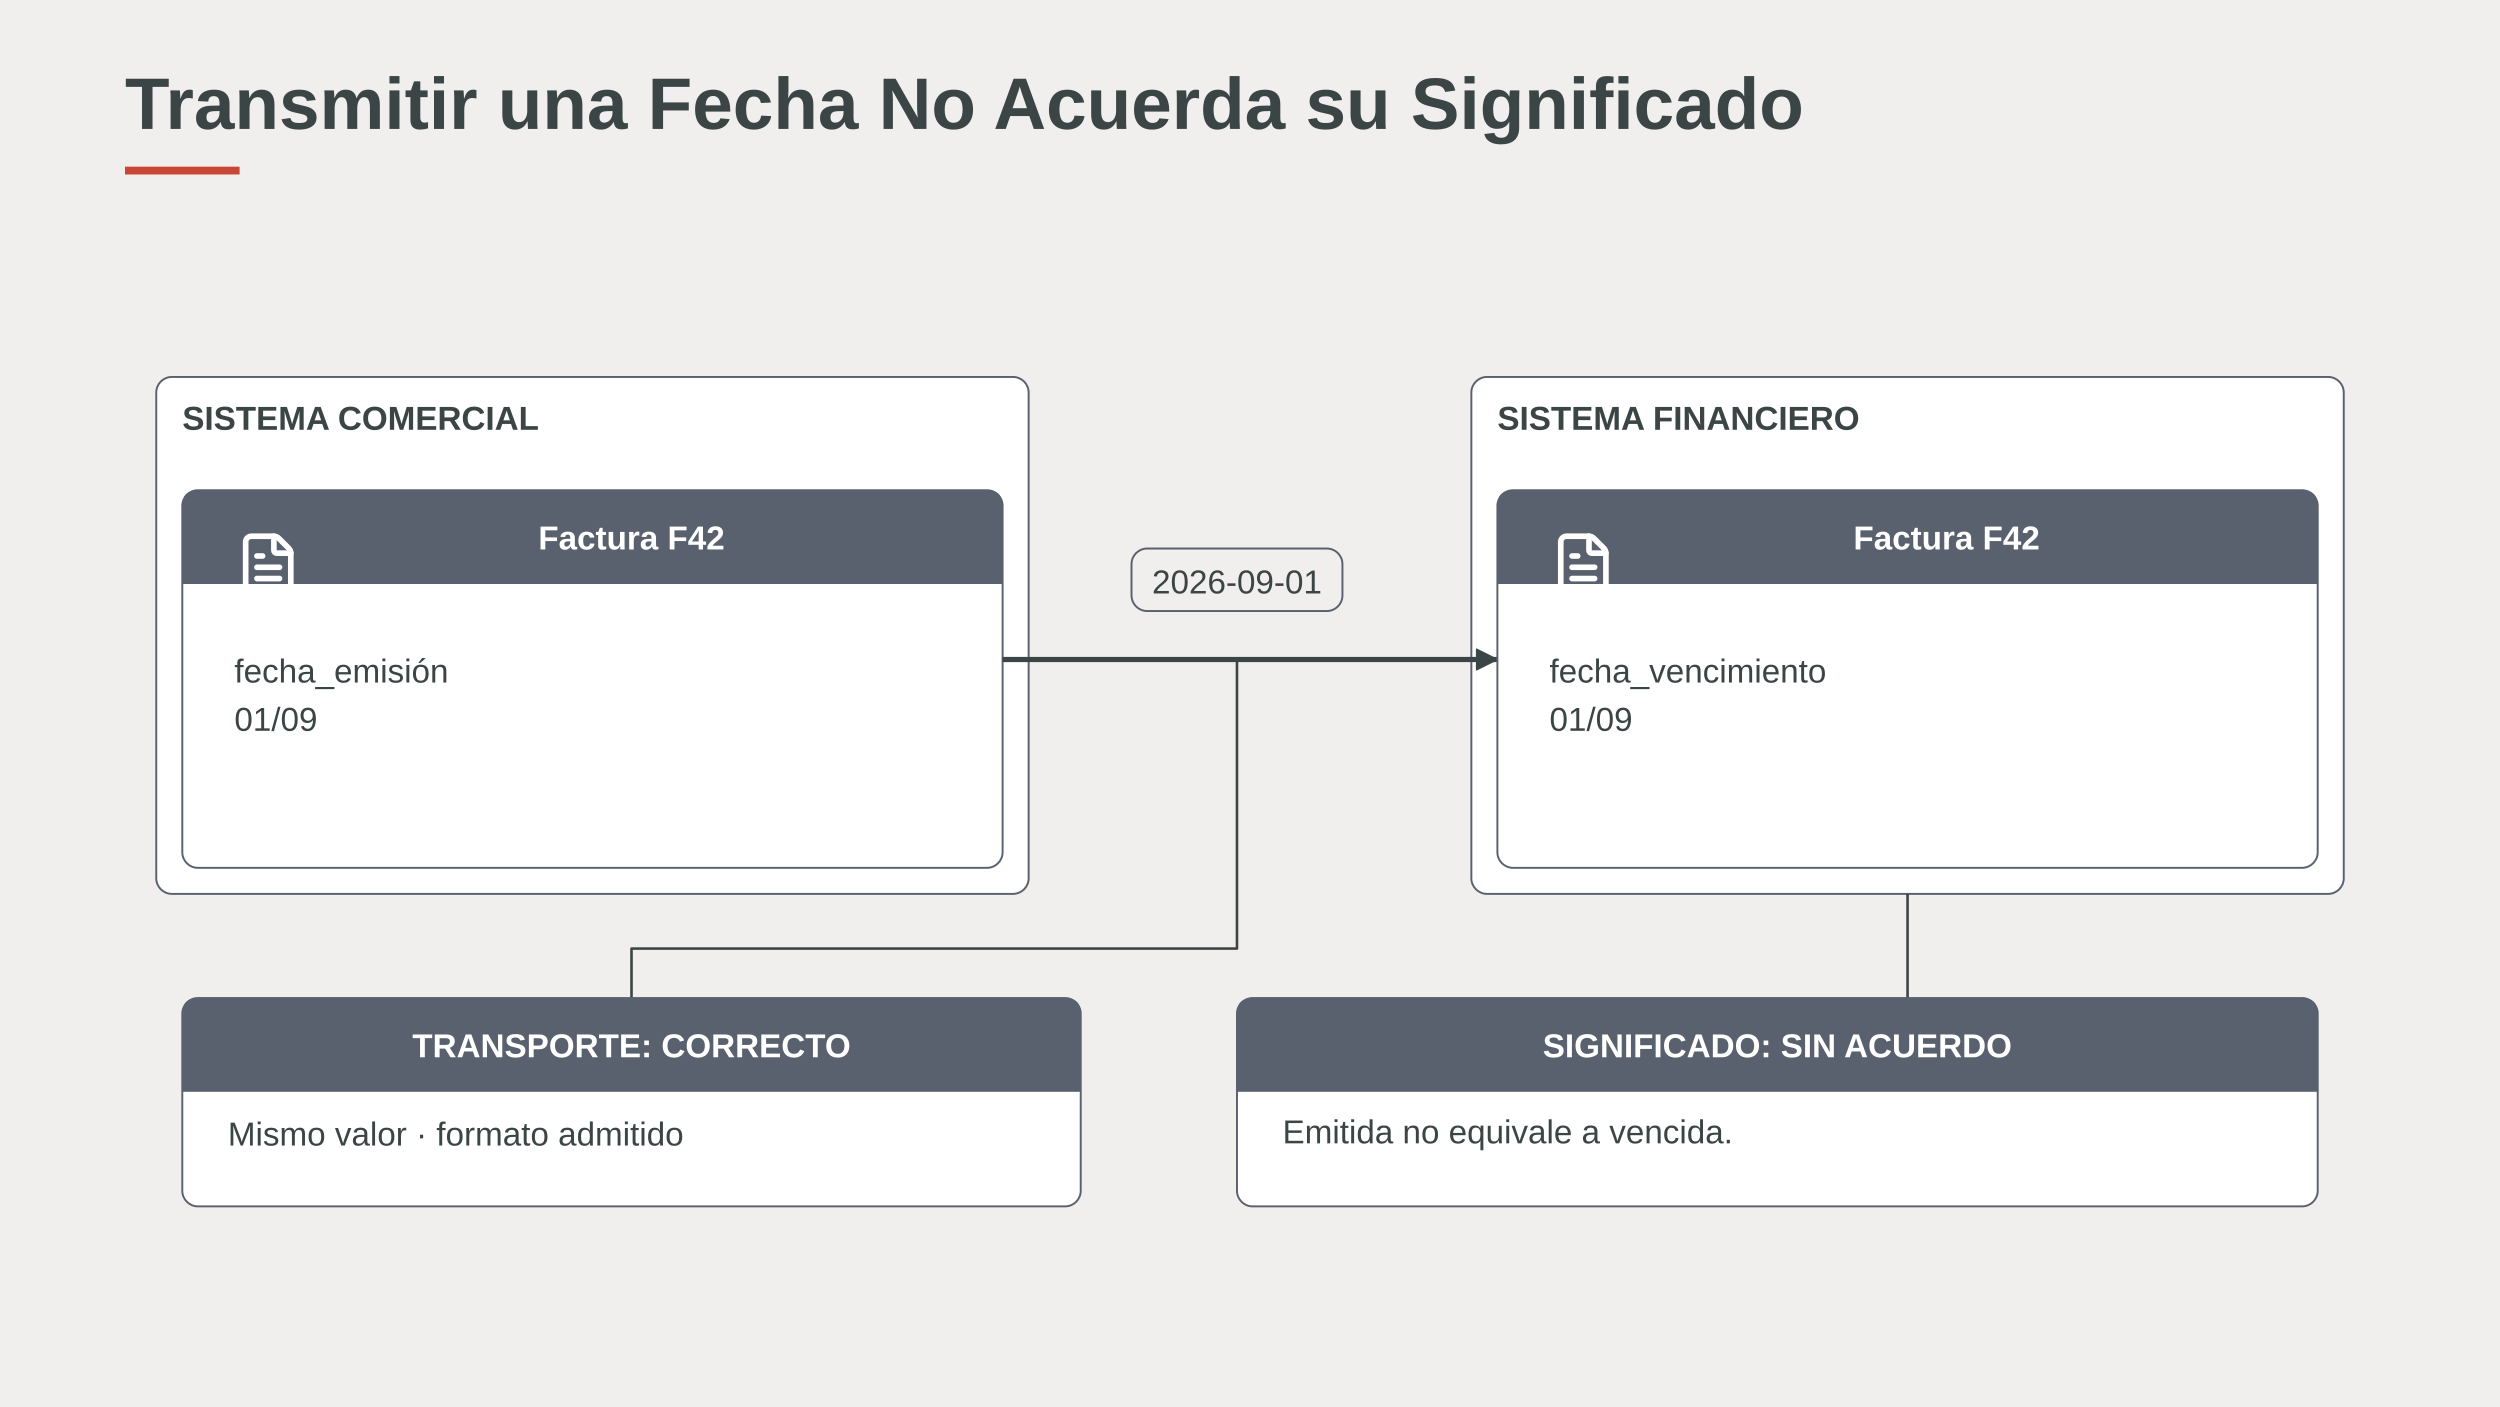
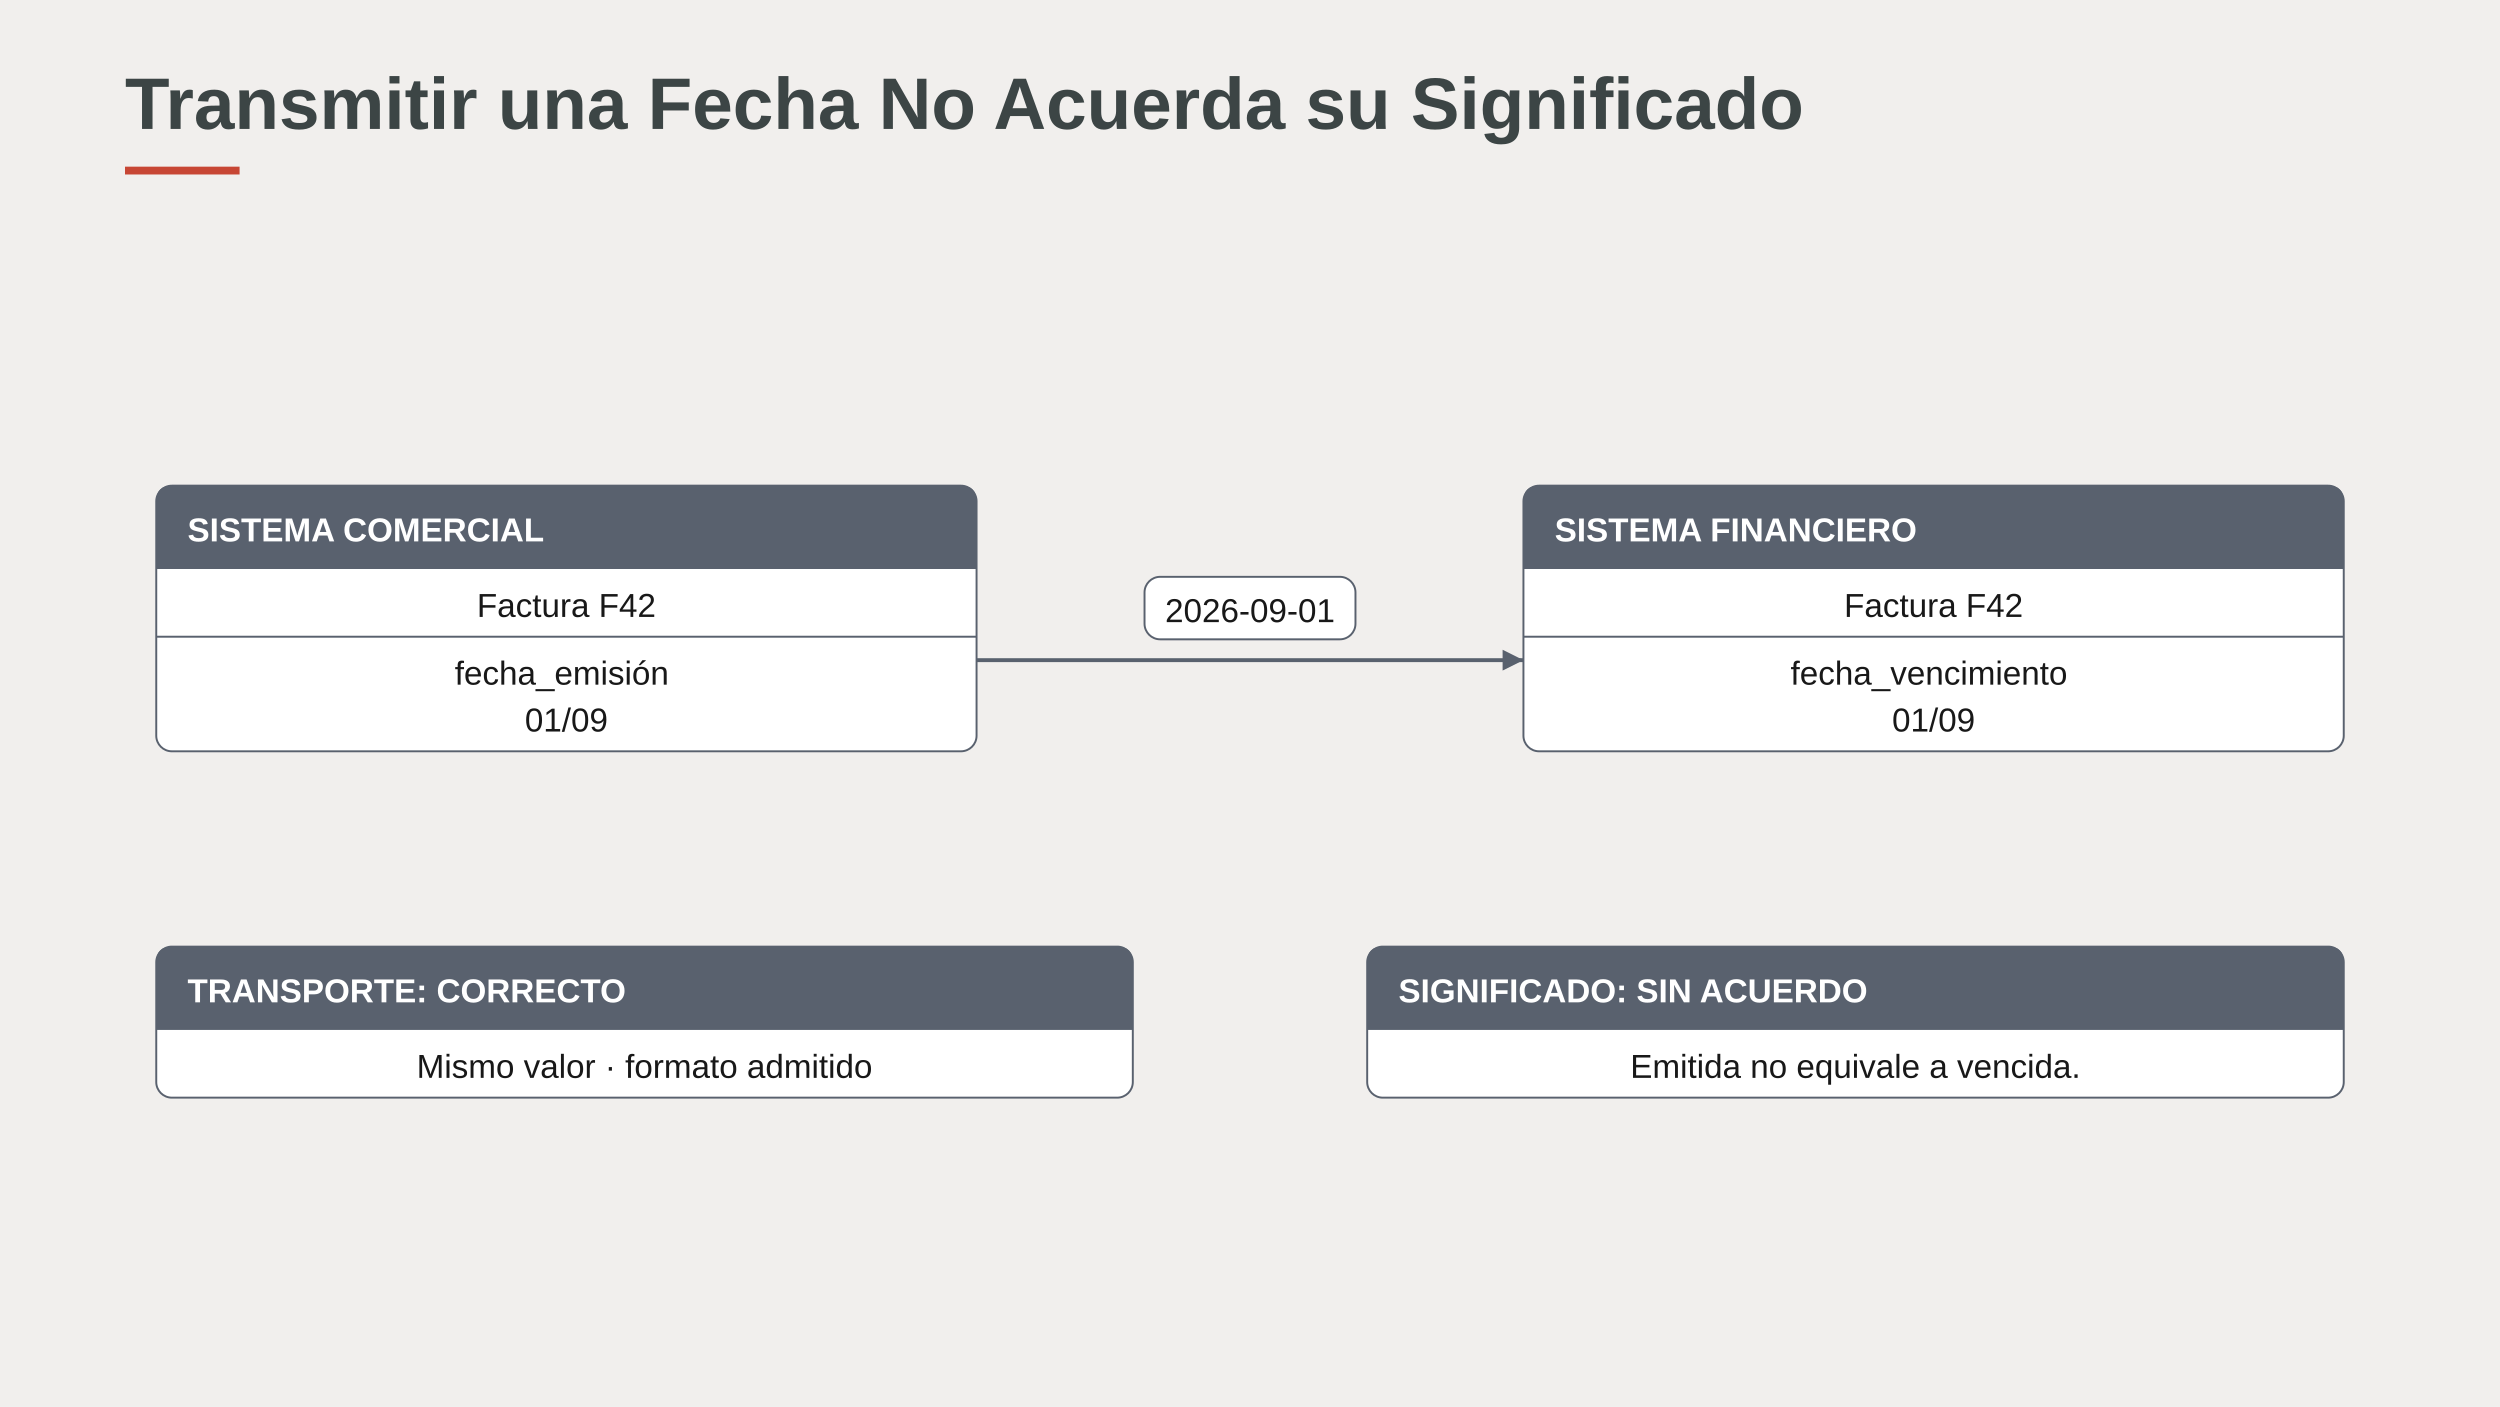
<svg xmlns="http://www.w3.org/2000/svg" viewBox="0 0 1920 1080" role="img" aria-labelledby="title description">
  <g font-family="Segoe UI, Arial, sans-serif">
    <rect x="0" y="0" width="1920" height="1080" rx="0" fill="#F1EFED" stroke="none" stroke-width="2" />
    <rect x="96" y="128" width="88" height="6" rx="0" fill="#C74634" stroke="none" stroke-width="2" />
    <text x="96" y="99" font-size="56" fill="#3C4545" font-weight="700" text-anchor="start">
      <tspan x="96" y="99">Transmitir una Fecha No Acuerda su Significado</tspan>
    </text>
-     <g data-layout="module-artwork" data-reference="governance-architecture" transform="translate(0.000 56.500)" data-center="960 608">
-       <rect x="120" y="233" width="670" height="397" rx="12" fill="#FFFFFF" stroke="#59616E" stroke-width="1.5" />
-       <rect x="1130" y="233" width="670" height="397" rx="12" fill="#FFFFFF" stroke="#59616E" stroke-width="1.5" />
-       <text x="140" y="273.59" font-size="25.5" fill="#3C4545" font-weight="700" text-anchor="start">
-         <tspan x="140" y="273.59">SISTEMA COMERCIAL</tspan>
+     <g data-layout="module-artwork" data-reference="governance-architecture" data-center="960 608" transform="translate(0 53)">
+       <rect x="120" y="320" width="630" height="204" rx="12" fill="#FFFFFF" stroke="#59616E" stroke-width="1.5" data-table-frame="true" />
+       <path d="M132 320 H738 Q750 320 750 332 V384 H120 V332 Q120 320 132 320 Z" fill="#59616E" stroke="#59616E" stroke-width="0" stroke-linejoin="round" stroke-linecap="round" />
+       <g data-table-cell="header" data-cell-align="left">
+         <rect x="120" y="320" width="630" height="64" rx="0" fill="none" stroke="none" stroke-width="0" data-cell-frame="true" />
+         <g data-cell-content="true">
+           <text x="144" y="362.8" fill="#FFFFFF" font-size="25.5" font-weight="700" text-anchor="start">
+             <tspan x="144" y="362.8">SISTEMA COMERCIAL</tspan>
+           </text>
+         </g>
+       </g>
+       <g data-table-cell="row" data-cell-align="center">
+         <rect x="120" y="384" width="630" height="52" rx="0" fill="none" stroke="none" stroke-width="0" data-cell-frame="true" />
+         <g data-cell-content="true">
+           <text x="435.0" y="420.8" fill="#181818" font-size="25.5" font-weight="400" text-anchor="middle">
+             <tspan x="435.0" y="420.8">Factura F42</tspan>
+           </text>
+         </g>
+       </g>
+       <line x1="120" y1="436" x2="750" y2="436" stroke="#59616E" stroke-width="1.5" />
+       <g data-table-cell="row" data-cell-align="center" data-cell-exception="Contenido de varias líneas con al menos 12 unidades de margen.">
+         <rect x="120" y="436" width="630" height="88" rx="0" fill="none" stroke="none" stroke-width="0" data-cell-frame="true" />
+         <g data-cell-content="true">
+           <text x="435.0" y="472.8" fill="#181818" font-size="25.5" font-weight="400" text-anchor="middle">
+             <tspan x="435.0" y="472.8">fecha_emisión </tspan>
+             <tspan x="435.0" y="508.8">01/09</tspan>
+           </text>
+         </g>
+       </g>
+       <rect x="1170" y="320" width="630" height="204" rx="12" fill="#FFFFFF" stroke="#59616E" stroke-width="1.5" data-table-frame="true" />
+       <path d="M1182 320 H1788 Q1800 320 1800 332 V384 H1170 V332 Q1170 320 1182 320 Z" fill="#59616E" stroke="#59616E" stroke-width="0" stroke-linejoin="round" stroke-linecap="round" />
+       <g data-table-cell="header" data-cell-align="left">
+         <rect x="1170" y="320" width="630" height="64" rx="0" fill="none" stroke="none" stroke-width="0" data-cell-frame="true" />
+         <g data-cell-content="true">
+           <text x="1194" y="362.8" fill="#FFFFFF" font-size="25.5" font-weight="700" text-anchor="start">
+             <tspan x="1194" y="362.8">SISTEMA FINANCIERO</tspan>
+           </text>
+         </g>
+       </g>
+       <g data-table-cell="row" data-cell-align="center">
+         <rect x="1170" y="384" width="630" height="52" rx="0" fill="none" stroke="none" stroke-width="0" data-cell-frame="true" />
+         <g data-cell-content="true">
+           <text x="1485.0" y="420.8" fill="#181818" font-size="25.5" font-weight="400" text-anchor="middle">
+             <tspan x="1485.0" y="420.8">Factura F42</tspan>
+           </text>
+         </g>
+       </g>
+       <line x1="1170" y1="436" x2="1800" y2="436" stroke="#59616E" stroke-width="1.5" />
+       <g data-table-cell="row" data-cell-align="center" data-cell-exception="Contenido de varias líneas con al menos 12 unidades de margen.">
+         <rect x="1170" y="436" width="630" height="88" rx="0" fill="none" stroke="none" stroke-width="0" data-cell-frame="true" />
+         <g data-cell-content="true">
+           <text x="1485.0" y="472.8" fill="#181818" font-size="25.5" font-weight="400" text-anchor="middle">
+             <tspan x="1485.0" y="472.8">fecha_vencimiento </tspan>
+             <tspan x="1485.0" y="508.8">01/09</tspan>
+           </text>
+         </g>
+       </g>
+       <line x1="750" y1="454" x2="1170" y2="454" stroke="#59616E" stroke-width="3" />
+       <path d="M1170 454 L1154.0 462.0 L1154.0 446.0 Z" fill="#59616E" stroke="#59616E" stroke-width="0" stroke-linejoin="round" stroke-linecap="round" />
+       <rect x="879.0" y="390" width="162.0" height="48" rx="12" fill="#FFFFFF" stroke="#59616E" stroke-width="1.5" data-layout="reference-tag" />
+       <text x="960" y="424.8" fill="#181818" font-size="25.5" font-weight="400" text-anchor="middle">
+         <tspan x="960" y="424.8">2026-09-01</tspan>
      </text>
-       <rect x="140" y="320" width="630" height="290" rx="12" fill="#FFFFFF" stroke="#59616E" stroke-width="1.5" data-table-frame="true" />
-       <path d="M152.0 320.0 H758.0 Q770.0 320.0 770.0 332.0 V392.0 H140.0 V332.0 Q140.0 320.0 152.0 320.0 Z" fill="#59616E" stroke="none" data-table-header="true" />
-       <g data-svgrepo-icon="document" transform="translate(180 351) scale(2.16667)" color="#FFFFFF" fill="none" stroke="currentColor" stroke-width="2" stroke-linecap="round" stroke-linejoin="round">
-         <path d="M6 22a2 2 0 0 1-2-2V4a2 2 0 0 1 2-2h8a2.4 2.4 0 0 1 1.704.706l3.588 3.588A2.4 2.4 0 0 1 20 8v12a2 2 0 0 1-2 2z" />
-         <path d="M14 2v5a1 1 0 0 0 1 1h5" />
-         <path d="M10 9H8" />
-         <path d="M16 13H8" />
-         <path d="M16 17H8" />
+       <rect x="120" y="674" width="750" height="116" rx="12" fill="#FFFFFF" stroke="#59616E" stroke-width="1.5" data-table-frame="true" />
+       <path d="M132 674 H858 Q870 674 870 686 V738 H120 V686 Q120 674 132 674 Z" fill="#59616E" stroke="#59616E" stroke-width="0" stroke-linejoin="round" stroke-linecap="round" />
+       <g data-table-cell="header" data-cell-align="left">
+         <rect x="120" y="674" width="750" height="64" rx="0" fill="none" stroke="none" stroke-width="0" data-cell-frame="true" />
+         <g data-cell-content="true">
+           <text x="144" y="716.8" fill="#FFFFFF" font-size="25.5" font-weight="700" text-anchor="start">
+             <tspan x="144" y="716.8">TRANSPORTE: CORRECTO</tspan>
+           </text>
+         </g>
      </g>
-       <text x="485.0" y="365.5" font-size="25.5" fill="#FFFFFF" font-weight="700" text-anchor="middle">
-         <tspan x="485.0" y="365.5">Factura F42</tspan>
-       </text>
-       <text x="180" y="467.685" font-size="25.5" fill="#3C4545" font-weight="400" text-anchor="start">
-         <tspan x="180" y="467.685">fecha_emisión </tspan>
-         <tspan x="180" y="504.775">01/09</tspan>
-       </text>
-       <line x1="770" y1="450" x2="1150" y2="450" stroke="#3C4545" stroke-width="4" />
-       <path d="M1150 450 L1134 458 L1134 442 Z" fill="#3C4545" stroke="#3C4545" stroke-width="1" stroke-linejoin="round" />
-       <rect x="869.0" y="364.77" width="162.0" height="48" rx="12" fill="#F1EFED" stroke="#59616E" stroke-width="1.5" data-layout="reference-tag" />
-       <text x="950.0" y="399.27" font-size="25.5" fill="#3C4545" font-weight="400" text-anchor="middle">
-         <tspan x="950.0" y="399.27">2026-09-01</tspan>
-       </text>
-       <text x="1150" y="273.59" font-size="25.5" fill="#3C4545" font-weight="700" text-anchor="start">
-         <tspan x="1150" y="273.59">SISTEMA FINANCIERO</tspan>
-       </text>
-       <rect x="1150" y="320" width="630" height="290" rx="12" fill="#FFFFFF" stroke="#59616E" stroke-width="1.5" data-table-frame="true" />
-       <path d="M1162.0 320.0 H1768.0 Q1780.0 320.0 1780.0 332.0 V392.0 H1150.0 V332.0 Q1150.0 320.0 1162.0 320.0 Z" fill="#59616E" stroke="none" data-table-header="true" />
-       <g data-svgrepo-icon="document" transform="translate(1190 351) scale(2.16667)" color="#FFFFFF" fill="none" stroke="currentColor" stroke-width="2" stroke-linecap="round" stroke-linejoin="round">
-         <path d="M6 22a2 2 0 0 1-2-2V4a2 2 0 0 1 2-2h8a2.4 2.4 0 0 1 1.704.706l3.588 3.588A2.4 2.4 0 0 1 20 8v12a2 2 0 0 1-2 2z" />
-         <path d="M14 2v5a1 1 0 0 0 1 1h5" />
-         <path d="M10 9H8" />
-         <path d="M16 13H8" />
-         <path d="M16 17H8" />
+       <g data-table-cell="row" data-cell-align="center">
+         <rect x="120" y="738" width="750" height="52" rx="0" fill="none" stroke="none" stroke-width="0" data-cell-frame="true" />
+         <g data-cell-content="true">
+           <text x="495.0" y="774.8" fill="#181818" font-size="25.5" font-weight="400" text-anchor="middle">
+             <tspan x="495.0" y="774.8">Mismo valor · formato admitido</tspan>
+           </text>
+         </g>
      </g>
-       <text x="1495.0" y="365.5" font-size="25.5" fill="#FFFFFF" font-weight="700" text-anchor="middle">
-         <tspan x="1495.0" y="365.5">Factura F42</tspan>
-       </text>
-       <text x="1190" y="467.685" font-size="25.5" fill="#3C4545" font-weight="400" text-anchor="start">
-         <tspan x="1190" y="467.685">fecha_vencimiento </tspan>
-         <tspan x="1190" y="504.775">01/09</tspan>
-       </text>
-       <path d="M950 450 V672 H485 V710" fill="none" stroke="#3C4545" stroke-width="2" stroke-linejoin="round" />
-       <path d="M1465 630 V710" fill="none" stroke="#3C4545" stroke-width="2" stroke-linejoin="round" />
-       <rect x="140" y="710" width="690" height="160" rx="12" fill="#FFFFFF" stroke="#59616E" stroke-width="1.5" data-table-frame="true" />
-       <path d="M152.0 710.0 H818.0 Q830.0 710.0 830.0 722.0 V782.0 H140.0 V722.0 Q140.0 710.0 152.0 710.0 Z" fill="#59616E" stroke="none" data-table-header="true" />
-       <text x="485.0" y="755.5" font-size="25.5" fill="#FFFFFF" font-weight="700" text-anchor="middle">
-         <tspan x="485.0" y="755.5">TRANSPORTE: CORRECTO</tspan>
-       </text>
-       <text x="175" y="823.27" font-size="25.5" fill="#3C4545" font-weight="400" text-anchor="start">
-         <tspan x="175" y="823.27">Mismo valor · formato admitido</tspan>
-       </text>
-       <rect x="950" y="710" width="830" height="160" rx="12" fill="#FFFFFF" stroke="#59616E" stroke-width="1.5" data-table-frame="true" />
-       <path d="M962.0 710.0 H1768.0 Q1780.0 710.0 1780.0 722.0 V782.0 H950.0 V722.0 Q950.0 710.0 962.0 710.0 Z" fill="#59616E" stroke="none" data-table-header="true" />
-       <text x="1365.0" y="755.5" font-size="25.5" fill="#FFFFFF" font-weight="700" text-anchor="middle">
-         <tspan x="1365.0" y="755.5">SIGNIFICADO: SIN ACUERDO</tspan>
-       </text>
-       <text x="985" y="821.59" font-size="25.5" fill="#3C4545" font-weight="400" text-anchor="start">
-         <tspan x="985" y="821.59">Emitida no equivale a vencida.</tspan>
-       </text>
+       <rect x="1050" y="674" width="750" height="116" rx="12" fill="#FFFFFF" stroke="#59616E" stroke-width="1.5" data-table-frame="true" />
+       <path d="M1062 674 H1788 Q1800 674 1800 686 V738 H1050 V686 Q1050 674 1062 674 Z" fill="#59616E" stroke="#59616E" stroke-width="0" stroke-linejoin="round" stroke-linecap="round" />
+       <g data-table-cell="header" data-cell-align="left">
+         <rect x="1050" y="674" width="750" height="64" rx="0" fill="none" stroke="none" stroke-width="0" data-cell-frame="true" />
+         <g data-cell-content="true">
+           <text x="1074" y="716.8" fill="#FFFFFF" font-size="25.5" font-weight="700" text-anchor="start">
+             <tspan x="1074" y="716.8">SIGNIFICADO: SIN ACUERDO</tspan>
+           </text>
+         </g>
+       </g>
+       <g data-table-cell="row" data-cell-align="center">
+         <rect x="1050" y="738" width="750" height="52" rx="0" fill="none" stroke="none" stroke-width="0" data-cell-frame="true" />
+         <g data-cell-content="true">
+           <text x="1425.0" y="774.8" fill="#181818" font-size="25.5" font-weight="400" text-anchor="middle">
+             <tspan x="1425.0" y="774.8">Emitida no equivale a vencida.</tspan>
+           </text>
+         </g>
+       </g>
    </g>
  </g>
</svg>
